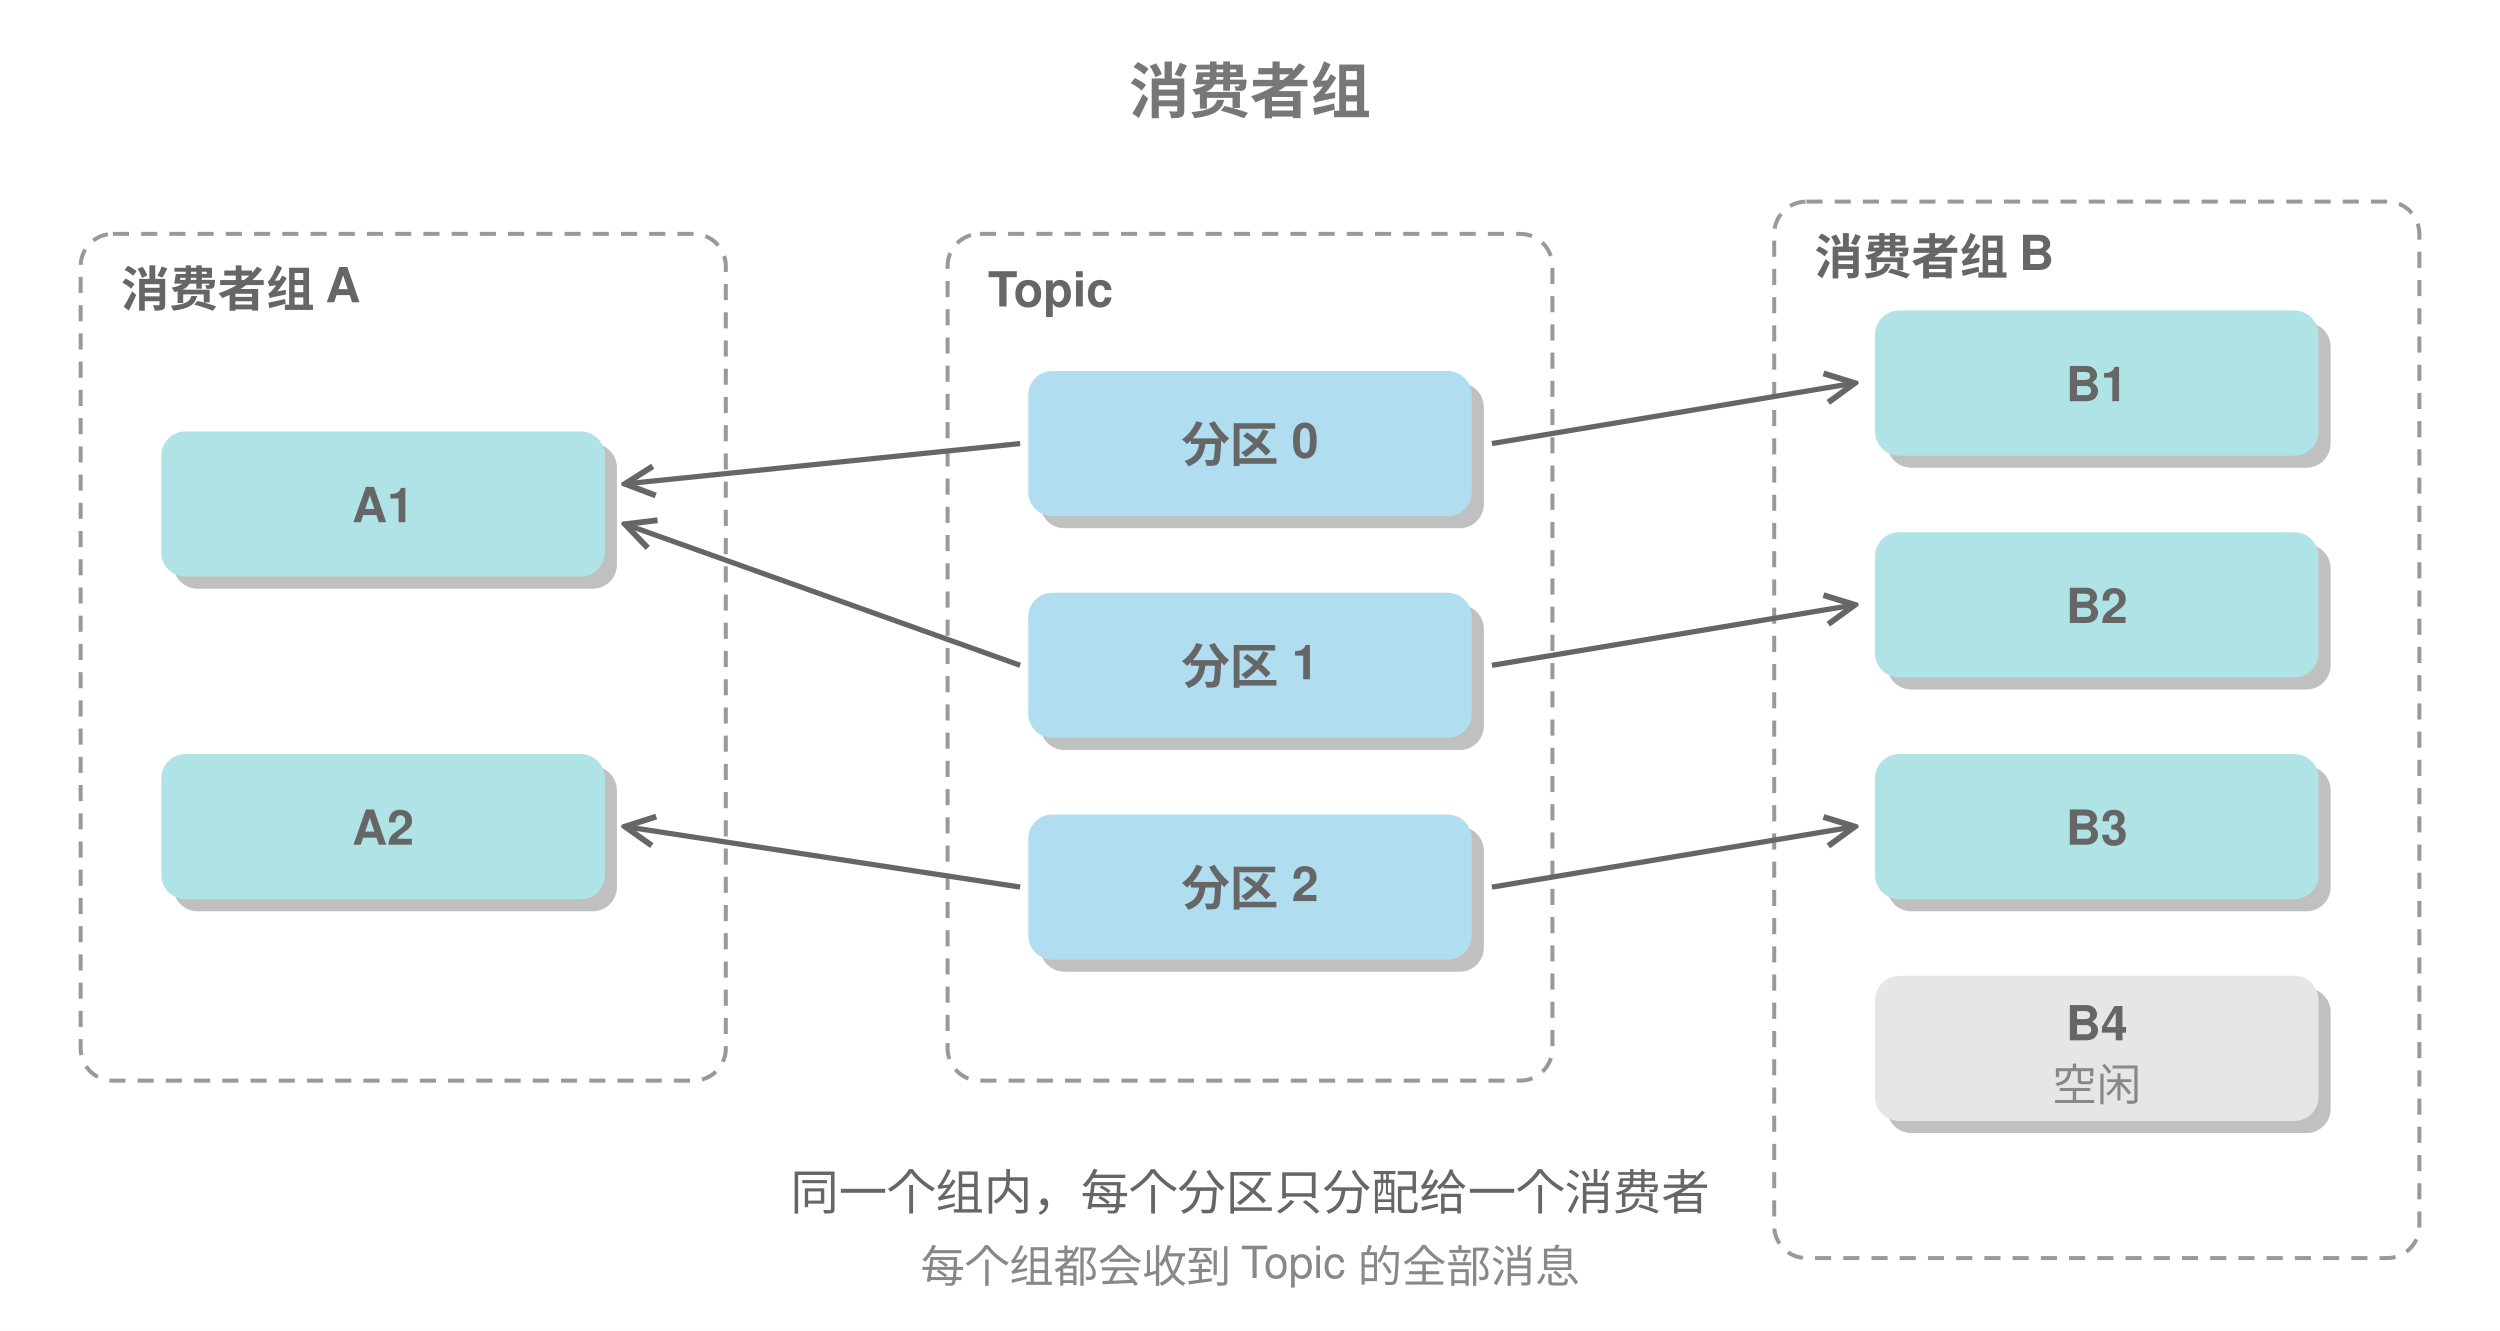
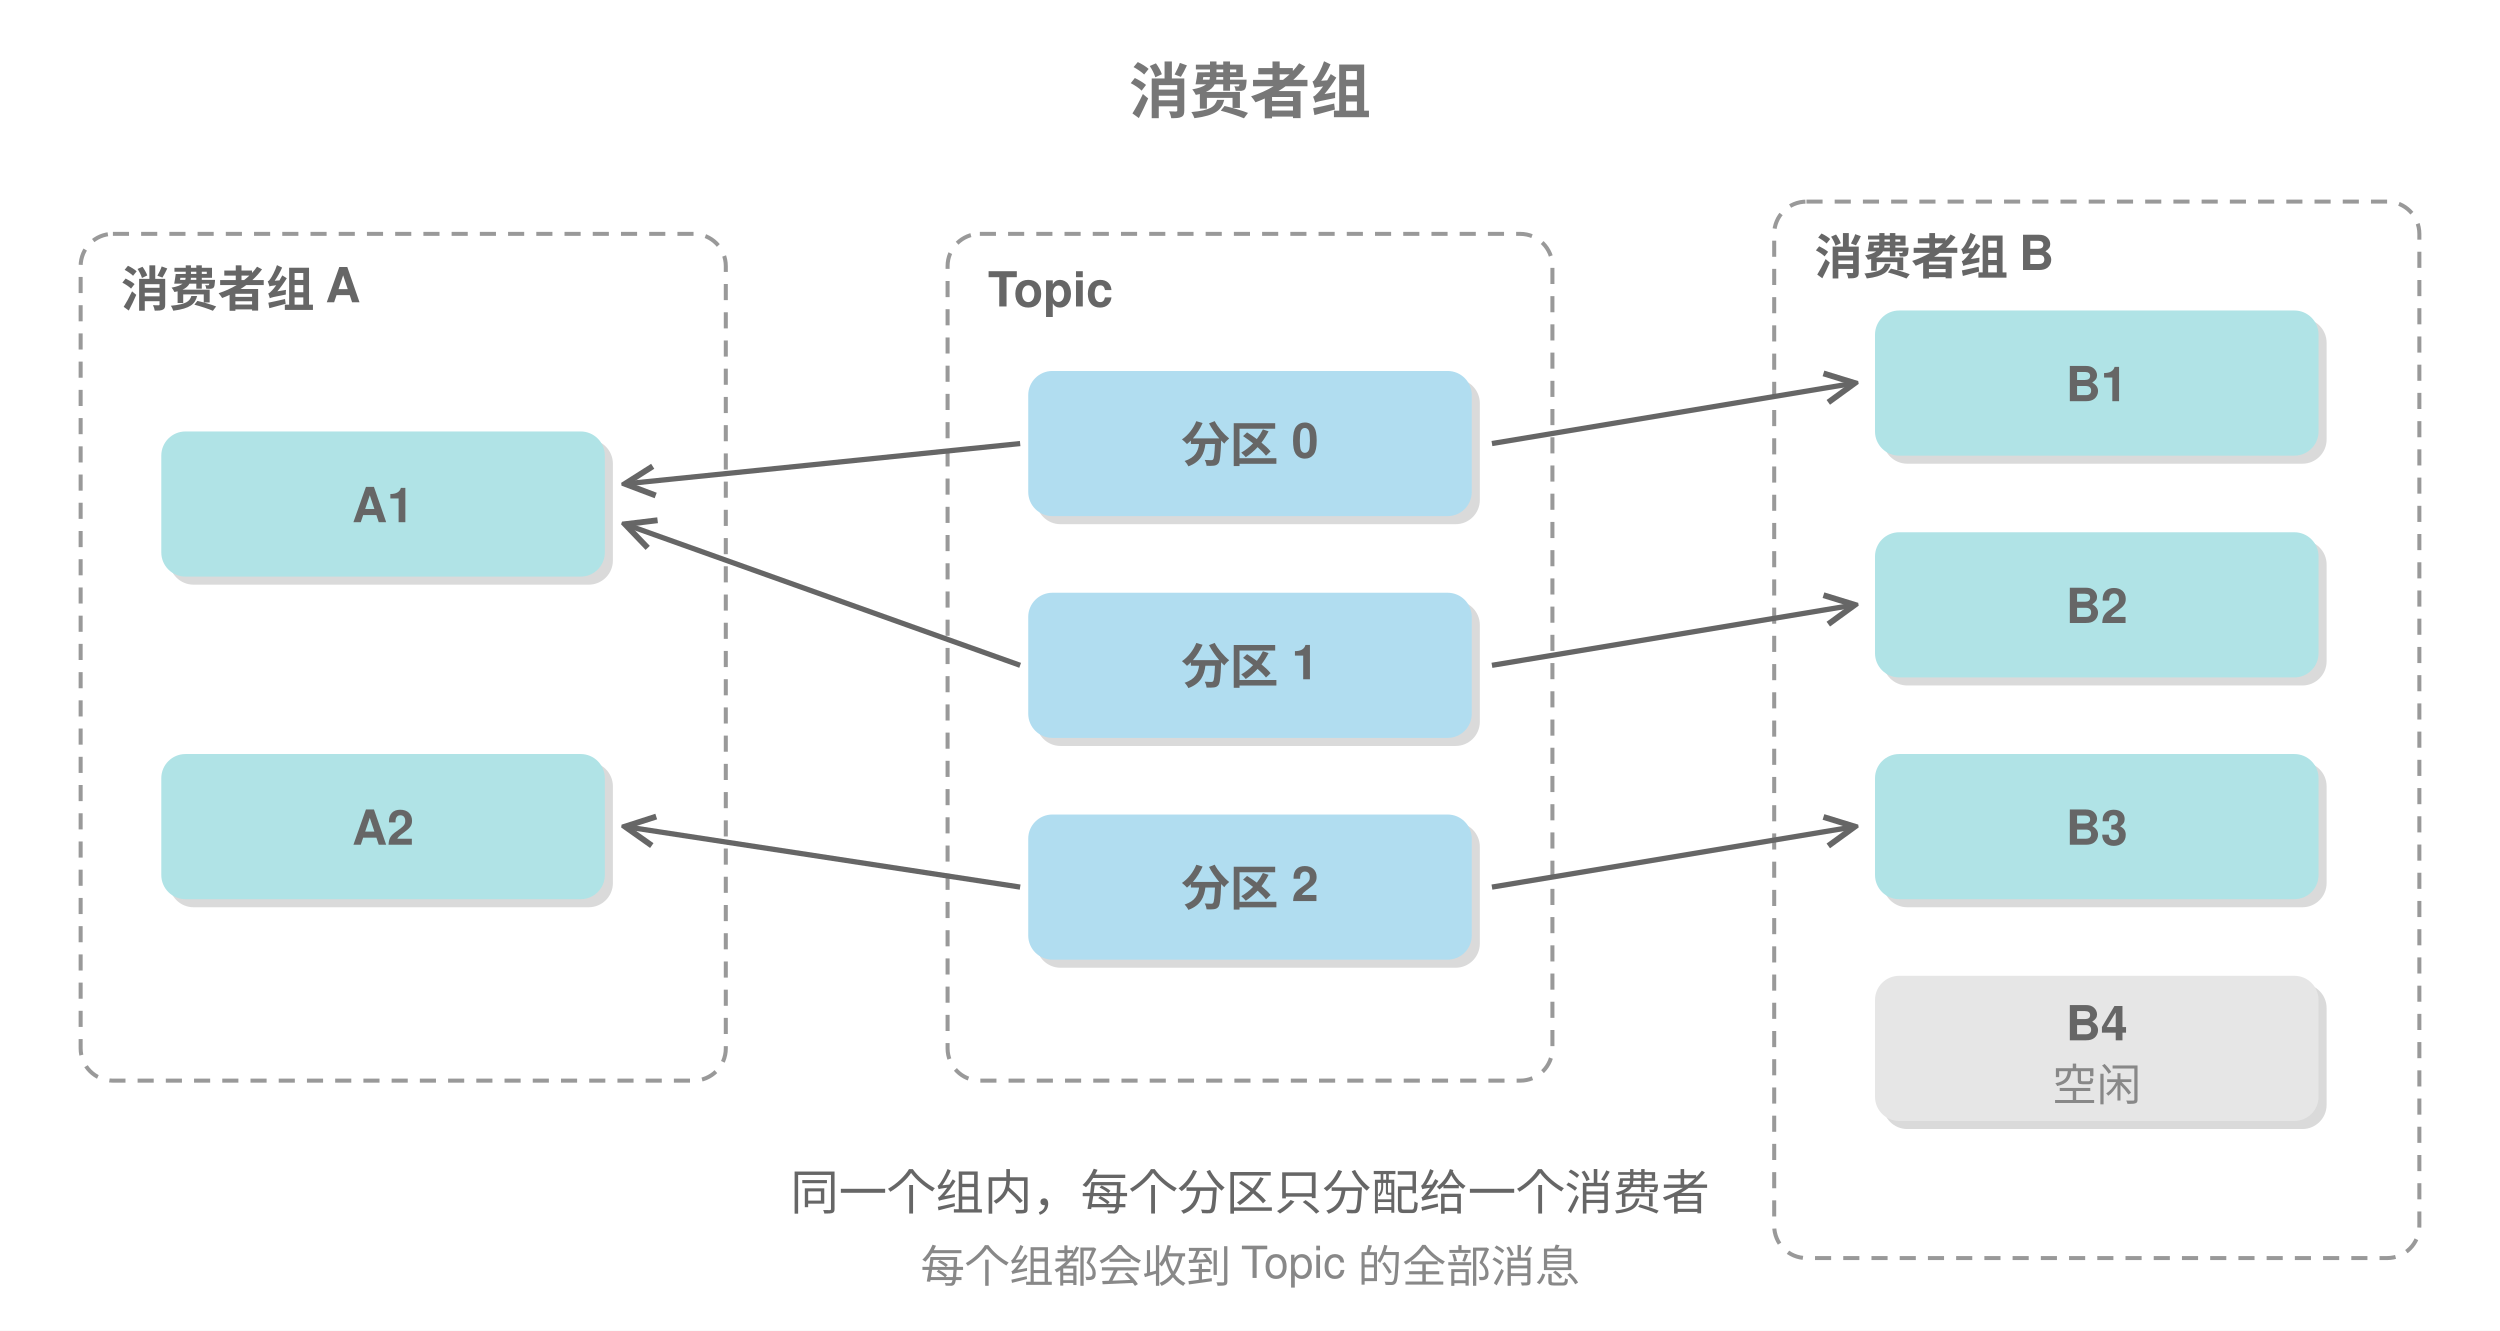
<svg xmlns="http://www.w3.org/2000/svg" width="620" height="330" viewBox="0 0 620 330">
  <style>
    text { font-family: "PingFang SC", "Microsoft YaHei", Helvetica, Arial, sans-serif; fill: #666; font-size: 12px; }
    .title { font-weight: bold; font-size: 15px; fill: #777; text-anchor: middle; }
    .b { font-weight: bold; }
    .c { text-anchor: middle; }
    .e { text-anchor: end; }
    .note { fill: #C0605A; }
    .ok { fill: #6A9F68; }
    .sub { font-size: 11px; fill: #888; }
    .mono { font-family: Menlo, Consolas, monospace; }
    .arrow { stroke: #666; stroke-width: 1.3; fill: none; marker-end: url(#a); }
    .red { stroke: #C0605A; marker-end: url(#r); }
    .green { stroke: #6A9F68; marker-end: url(#g); }
    .dash { stroke-dasharray: 5 4; }
    .line { stroke: #666; stroke-width: 1.3; fill: none; }
    .frame { fill: none; stroke: #999; stroke-width: 1; stroke-dasharray: 4 3; }
-     .shadow { fill: #C0C0C0; }
+     .shadow { fill: #DADADA; }
  </style>
  <defs>
    <marker id="a" viewBox="0 0 10 10" refX="9" refY="5" markerWidth="7" markerHeight="7" orient="auto-start-reverse">
      <path d="M1,1 L9,5 L1,9" fill="none" stroke="#666" stroke-width="1.6" />
    </marker>
    <marker id="r" viewBox="0 0 10 10" refX="9" refY="5" markerWidth="7" markerHeight="7" orient="auto-start-reverse">
      <path d="M1,1 L9,5 L1,9" fill="none" stroke="#C0605A" stroke-width="1.6" />
    </marker>
    <marker id="g" viewBox="0 0 10 10" refX="9" refY="5" markerWidth="7" markerHeight="7" orient="auto-start-reverse">
      <path d="M1,1 L9,5 L1,9" fill="none" stroke="#6A9F68" stroke-width="1.6" />
    </marker>
  </defs>
  <rect width="100%" height="100%" fill="#FFFFFF" />
  <text x="310" y="28" class="title">消费者组</text>
  <rect x="235" y="58" width="150" height="210" rx="8" class="frame" />
  <text x="245" y="76" class="b">Topic</text>
-   <rect x="258" y="95" width="110" height="36" rx="6" class="shadow" />
+   <rect x="257" y="94" width="110" height="36" rx="6" class="shadow" />
  <rect x="255" y="92" width="110" height="36" rx="6" fill="#B1DDF0" />
  <text x="310" y="114.5" class="b c">分区 0</text>
-   <rect x="258" y="150" width="110" height="36" rx="6" class="shadow" />
+   <rect x="257" y="149" width="110" height="36" rx="6" class="shadow" />
  <rect x="255" y="147" width="110" height="36" rx="6" fill="#B1DDF0" />
  <text x="310" y="169.5" class="b c">分区 1</text>
-   <rect x="258" y="205" width="110" height="36" rx="6" class="shadow" />
+   <rect x="257" y="204" width="110" height="36" rx="6" class="shadow" />
  <rect x="255" y="202" width="110" height="36" rx="6" fill="#B1DDF0" />
  <text x="310" y="224.5" class="b c">分区 2</text>
  <rect x="20" y="58" width="160" height="210" rx="8" class="frame" />
  <text x="30" y="76" class="b">消费者组 A</text>
-   <rect x="43" y="110" width="110" height="36" rx="6" class="shadow" />
+   <rect x="42" y="109" width="110" height="36" rx="6" class="shadow" />
  <rect x="40" y="107" width="110" height="36" rx="6" fill="#B0E3E6" />
  <text x="95" y="129.5" class="b c">A1</text>
-   <rect x="43" y="190" width="110" height="36" rx="6" class="shadow" />
+   <rect x="42" y="189" width="110" height="36" rx="6" class="shadow" />
  <rect x="40" y="187" width="110" height="36" rx="6" fill="#B0E3E6" />
  <text x="95" y="209.5" class="b c">A2</text>
  <line x1="253" y1="110" x2="155" y2="120" class="arrow " />
  <line x1="253" y1="165" x2="155" y2="130" class="arrow " />
  <line x1="253" y1="220" x2="155" y2="205" class="arrow " />
  <rect x="440" y="50" width="160" height="262" rx="8" class="frame" />
  <text x="450" y="68" class="b">消费者组 B</text>
-   <rect x="468" y="80" width="110" height="36" rx="6" class="shadow" />
+   <rect x="467" y="79" width="110" height="36" rx="6" class="shadow" />
  <rect x="465" y="77" width="110" height="36" rx="6" fill="#B0E3E6" />
  <text x="520" y="99.5" class="b c">B1</text>
-   <rect x="468" y="135" width="110" height="36" rx="6" class="shadow" />
+   <rect x="467" y="134" width="110" height="36" rx="6" class="shadow" />
  <rect x="465" y="132" width="110" height="36" rx="6" fill="#B0E3E6" />
  <text x="520" y="154.5" class="b c">B2</text>
-   <rect x="468" y="190" width="110" height="36" rx="6" class="shadow" />
+   <rect x="467" y="189" width="110" height="36" rx="6" class="shadow" />
  <rect x="465" y="187" width="110" height="36" rx="6" fill="#B0E3E6" />
  <text x="520" y="209.5" class="b c">B3</text>
-   <rect x="468" y="245" width="110" height="36" rx="6" class="shadow" />
+   <rect x="467" y="244" width="110" height="36" rx="6" class="shadow" />
  <rect x="465" y="242" width="110" height="36" rx="6" fill="#E6E6E6" />
  <text x="520" y="258" class="b c">B4</text>
  <text x="520" y="273" class="sub c">空闲</text>
  <line x1="370" y1="110" x2="460" y2="95" class="arrow " />
  <line x1="370" y1="165" x2="460" y2="150" class="arrow " />
  <line x1="370" y1="220" x2="460" y2="205" class="arrow " />
  <text x="310" y="300" class="c">同一个组内，每个分区只分配给一个消费者</text>
  <text x="310" y="318" class="c sub">每个组都会收到 Topic 的全部消息</text>
</svg>
